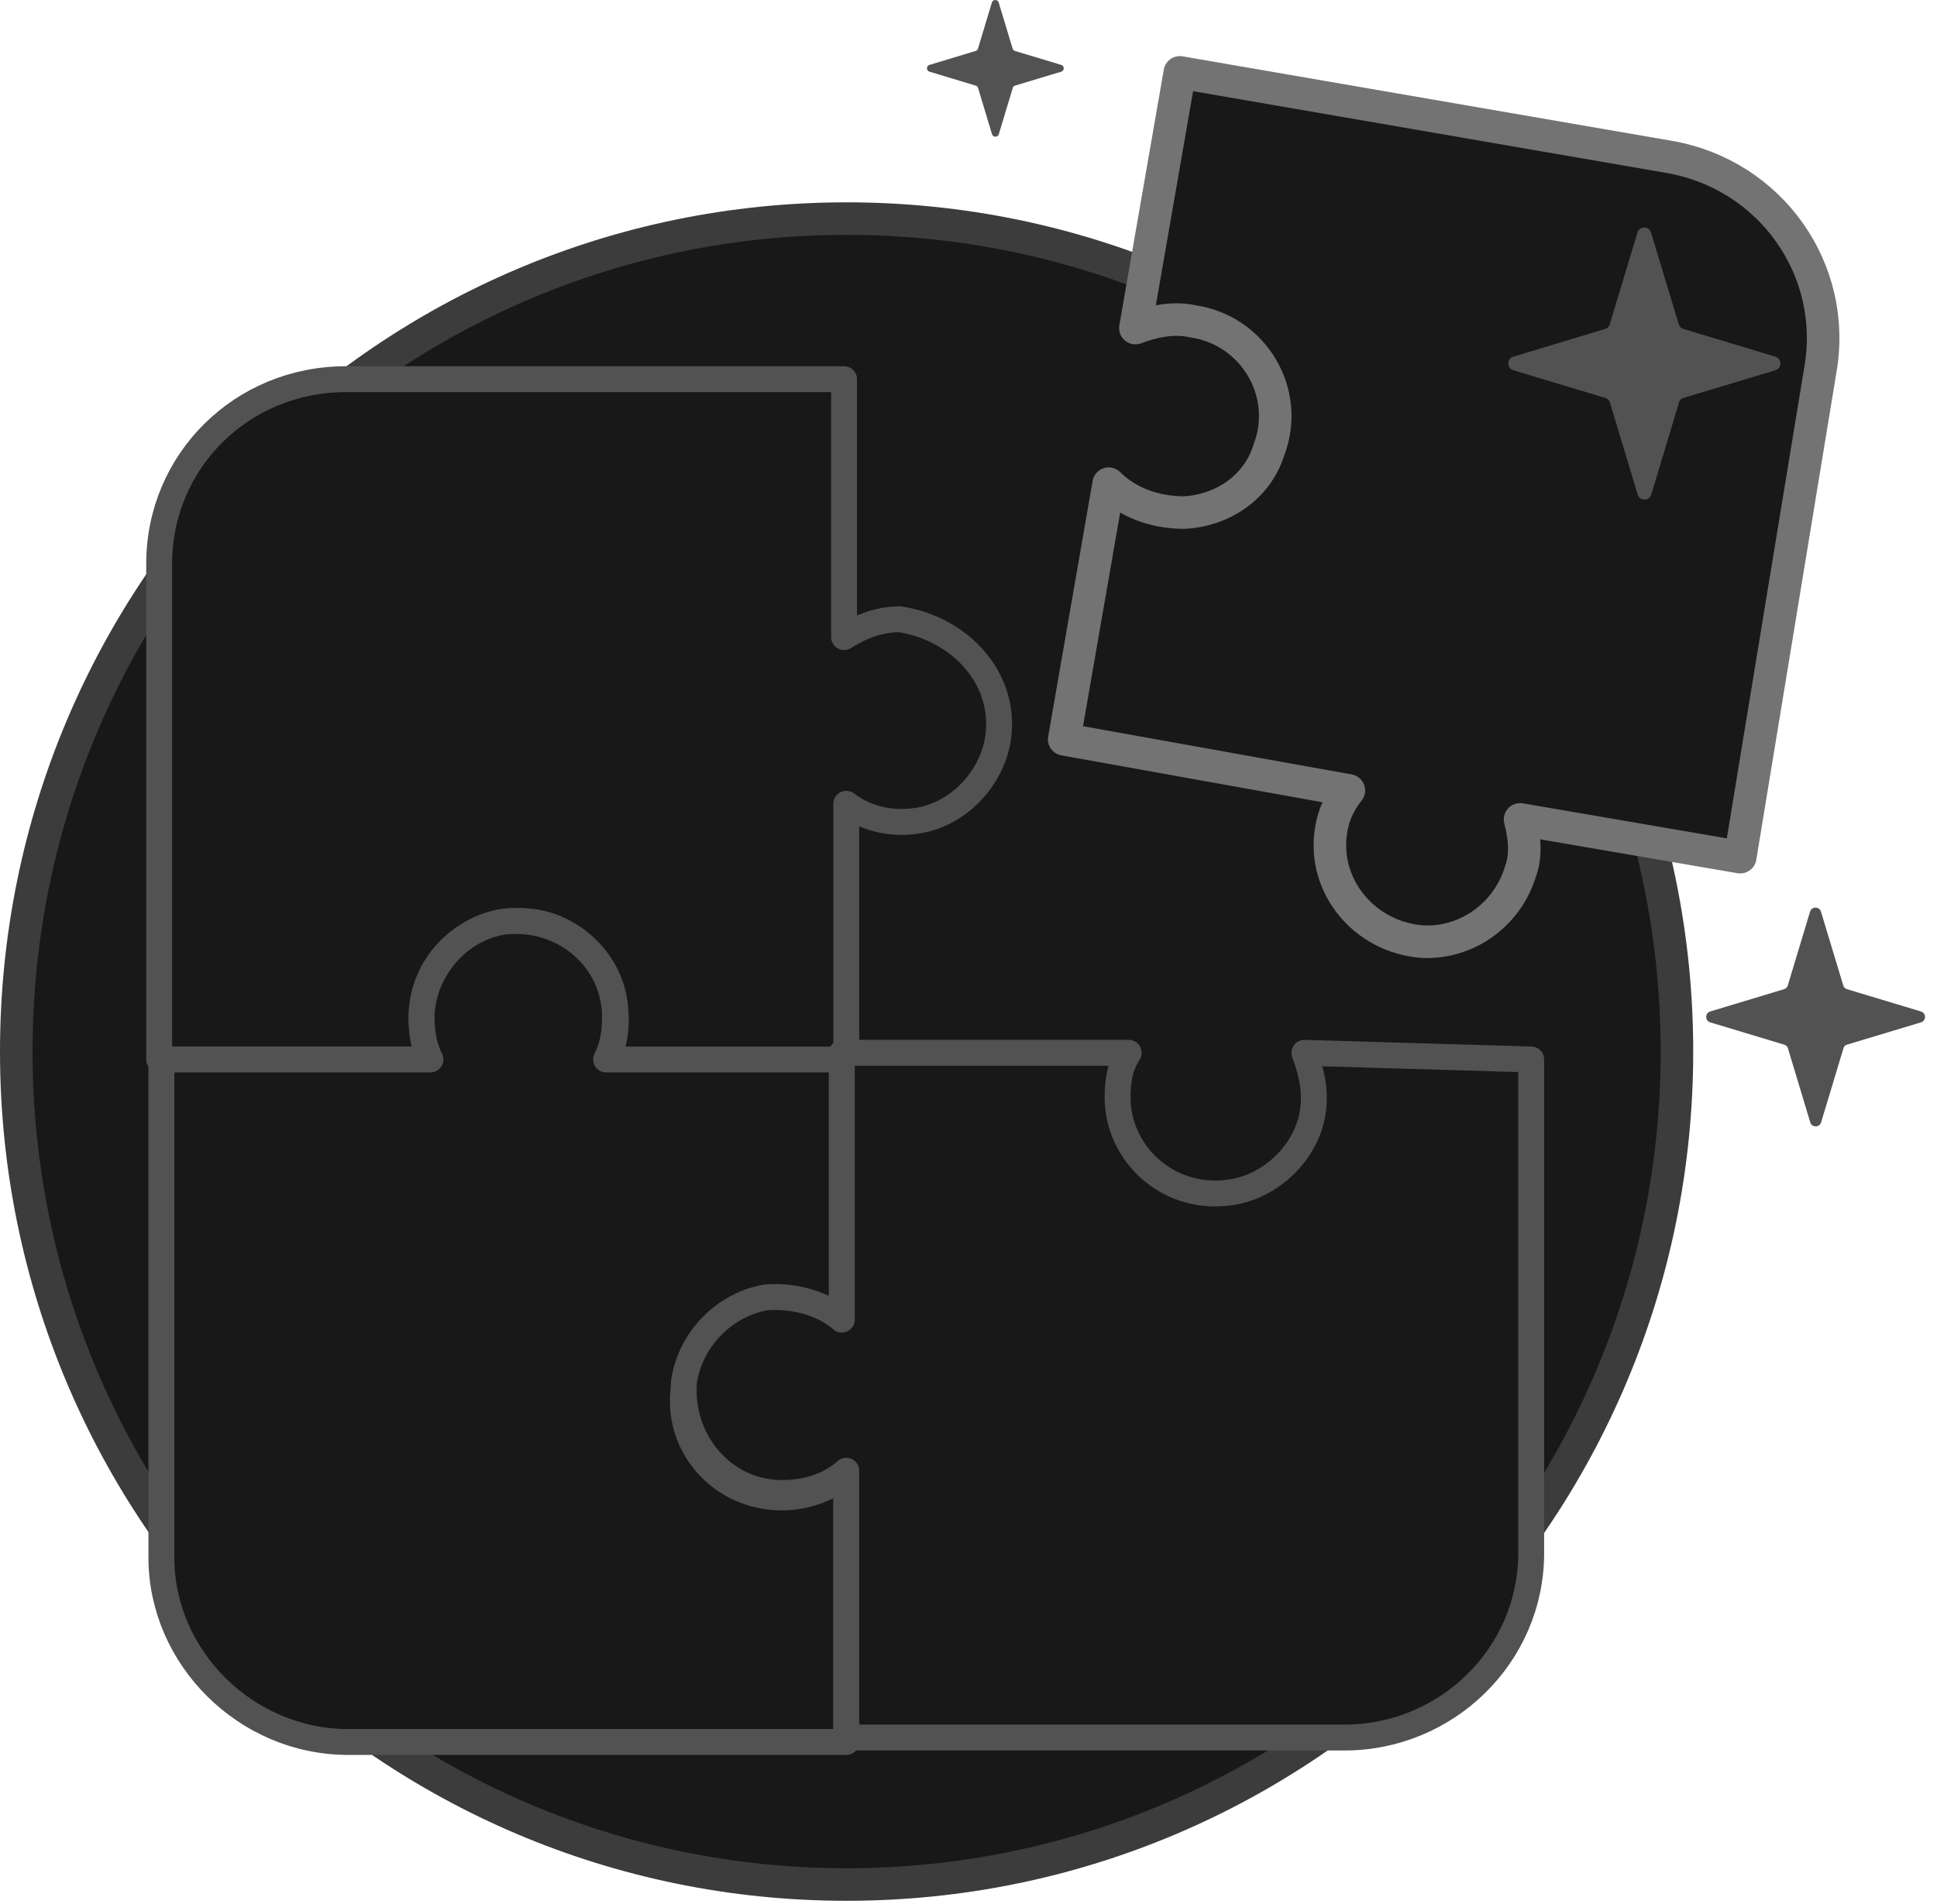
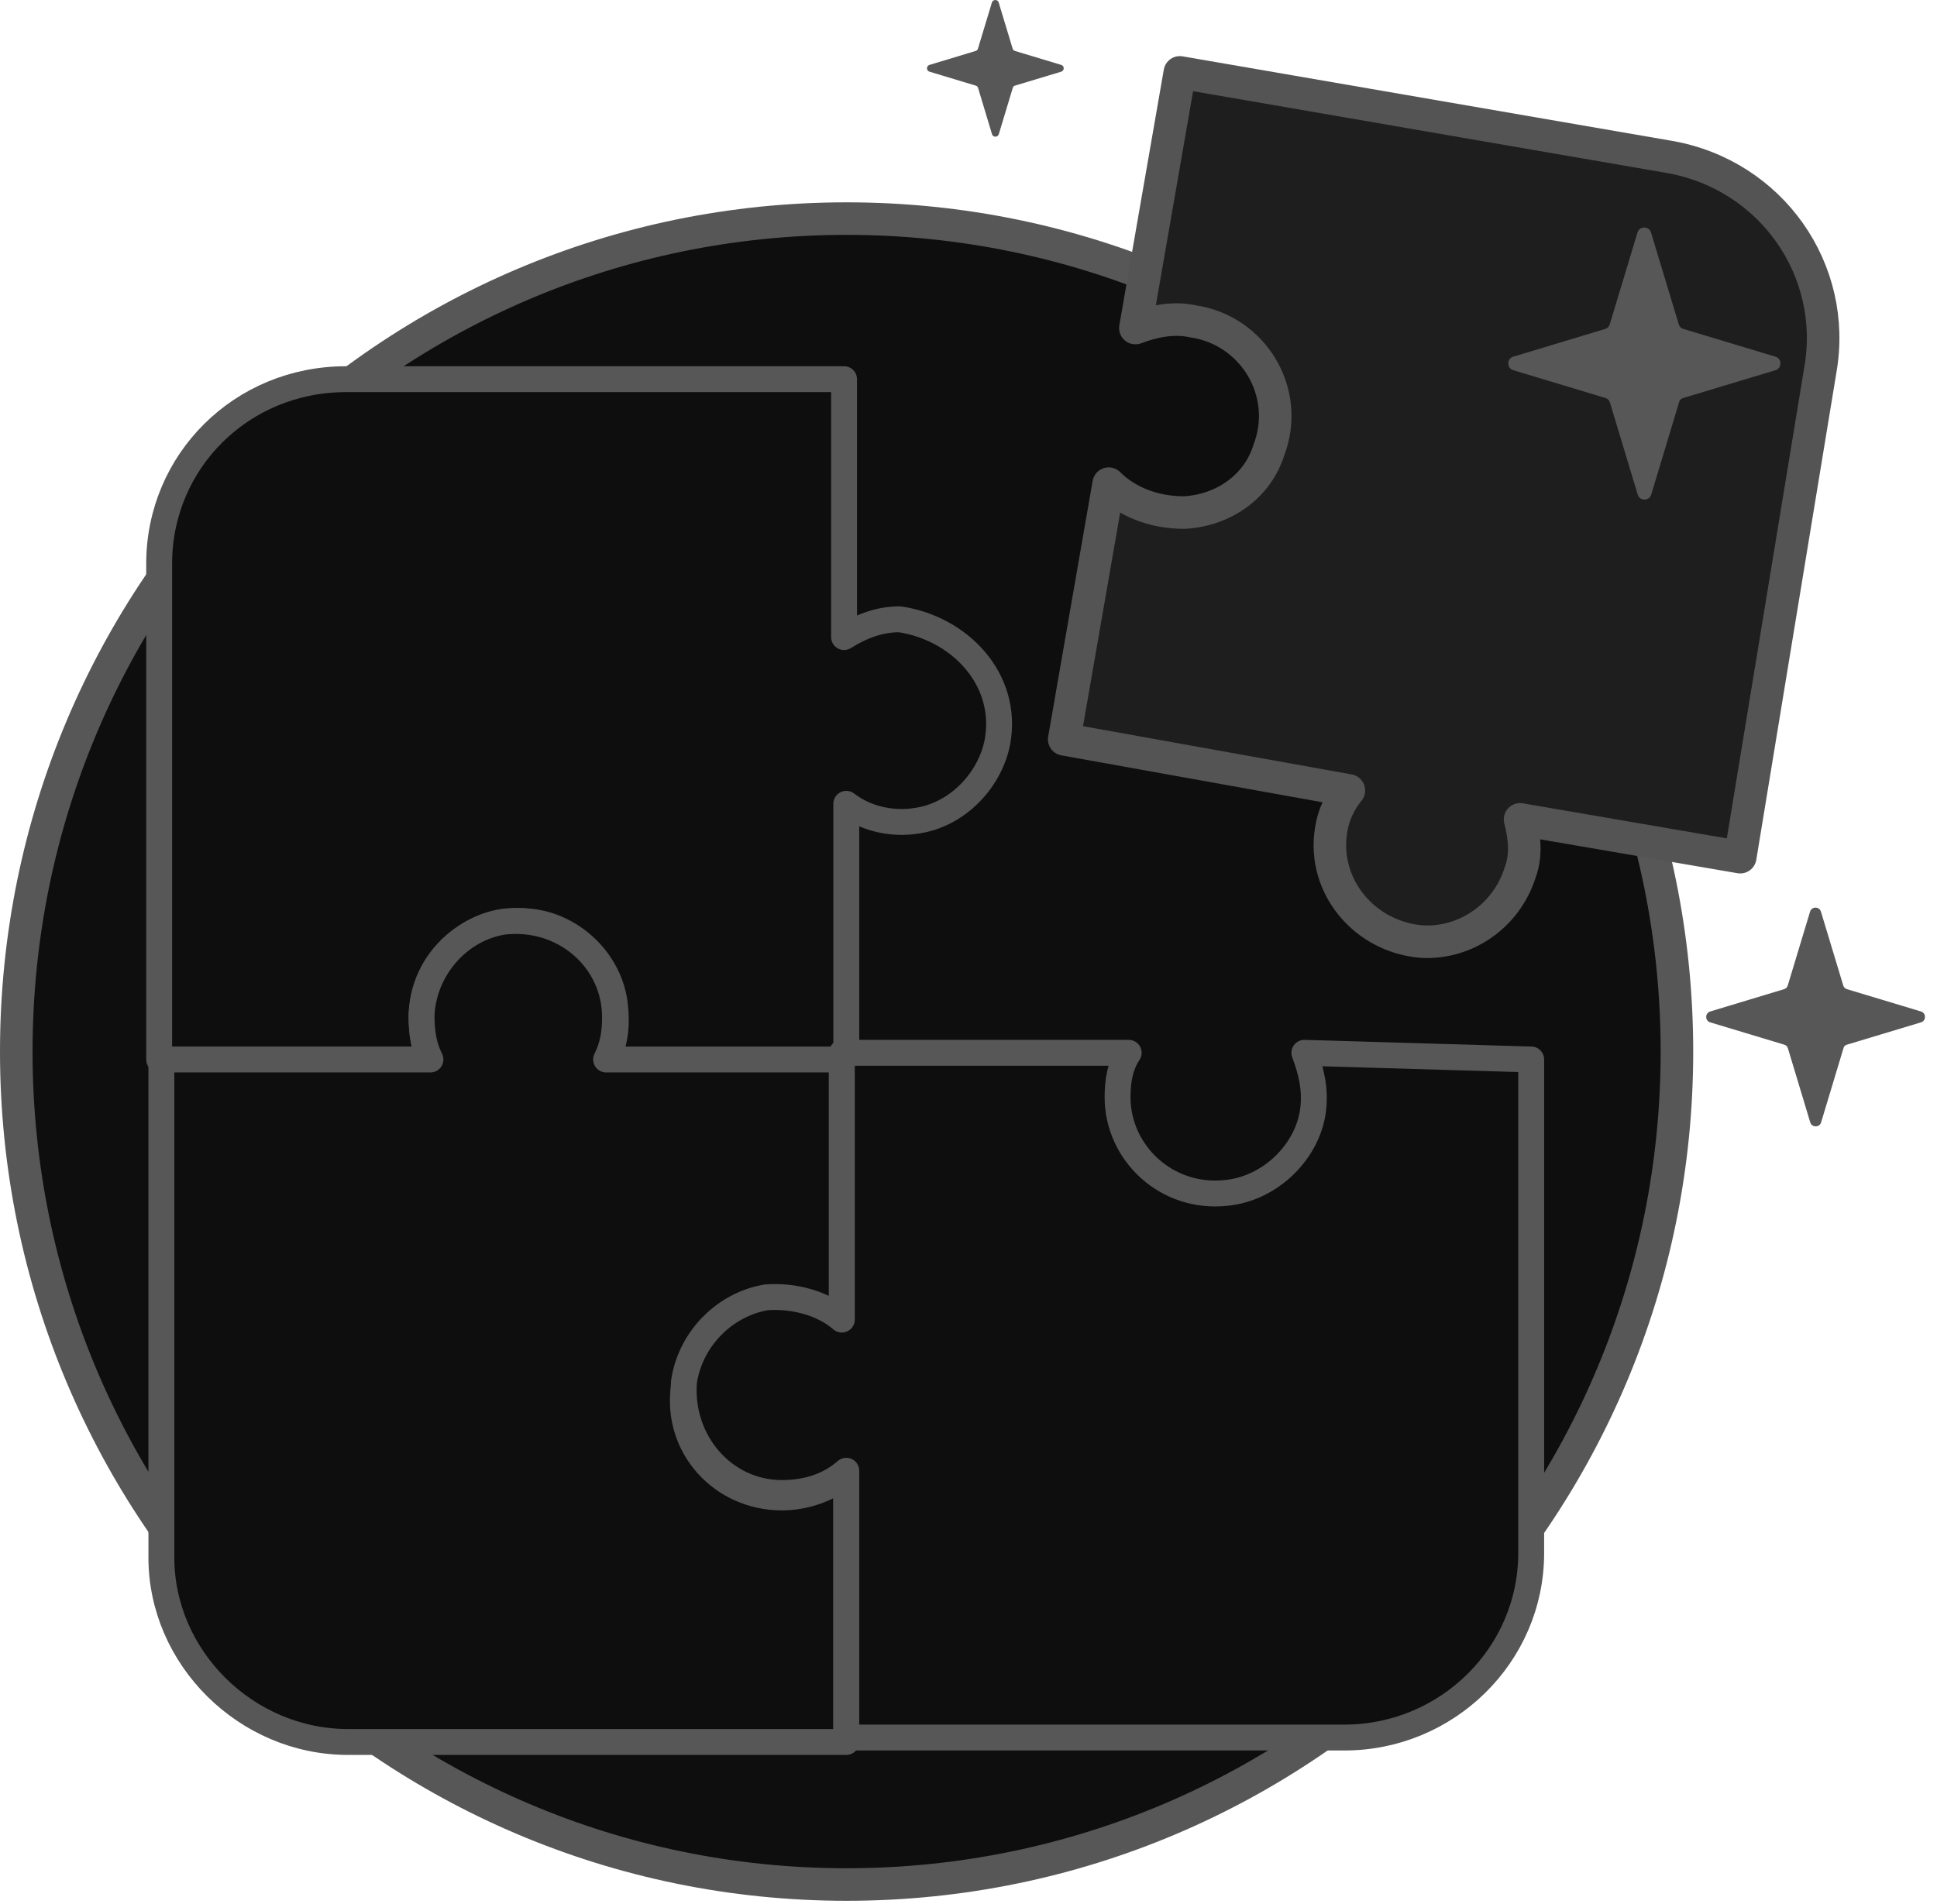
<svg xmlns="http://www.w3.org/2000/svg" width="119" height="117" viewBox="0 0 119 117" fill="none">
-   <path d="M52.011 115.804C80.184 115.804 103.023 92.887 103.023 64.618C103.023 36.349 80.184 13.433 52.011 13.433C23.839 13.433 1 36.349 1 64.618C1 92.887 23.839 115.804 52.011 115.804Z" fill="#181818" stroke="#3c3c3c" stroke-width="2" stroke-miterlimit="10" />
-   <path d="M110.666 21.944C111.335 21.33 111.382 20.288 110.77 19.616C110.158 18.944 109.12 18.897 108.45 19.511C107.781 20.125 107.734 21.167 108.346 21.839C108.957 22.511 109.996 22.558 110.666 21.944Z" fill="#525252" />
-   <path opacity="0.3" d="M83.419 41.24C85.233 41.24 86.704 39.764 86.704 37.944C86.704 36.124 85.233 34.648 83.419 34.648C81.605 34.648 80.135 36.124 80.135 37.944C80.135 39.764 81.605 41.24 83.419 41.24Z" fill="#525252" />
-   <path d="M61.282 45.569C60.872 47.755 59.096 49.804 56.773 50.35C54.997 50.76 53.221 50.35 51.992 49.394V65.242H37.237C37.784 64.149 37.92 63.056 37.784 61.826C37.511 59.094 35.188 56.908 32.593 56.635C29.041 56.225 25.898 58.957 25.898 62.509C25.898 63.465 26.035 64.422 26.445 65.105H9.778V34.64C9.778 28.355 14.833 23.301 21.253 23.301H51.855V39.148C52.948 38.465 54.041 38.055 55.271 38.055C58.959 38.602 61.965 41.744 61.282 45.569Z" fill="#181818" stroke="#525252" stroke-width="1.591" stroke-miterlimit="10" stroke-linejoin="round" />
-   <path d="M42.019 85.187C41.473 88.876 44.342 92.018 48.03 92.018C49.533 92.018 50.899 91.471 51.992 90.652V107.045H21.39C15.106 107.045 9.915 101.854 9.915 95.706V65.105H26.445C26.035 64.285 25.898 63.465 25.898 62.372C26.035 59.503 28.221 57.044 30.953 56.635C34.642 56.225 37.784 58.957 37.784 62.509C37.784 63.465 37.647 64.285 37.237 65.105H51.719V81.498C50.489 80.406 48.85 79.859 47.074 80.132C44.478 80.406 42.429 82.591 42.019 85.187Z" fill="#181818" stroke="#525252" stroke-width="1.591" stroke-miterlimit="10" stroke-linejoin="round" />
-   <path d="M94.069 65.105V95.433C94.069 101.717 88.878 106.772 82.593 106.772H51.992V90.378C50.899 91.335 49.533 91.745 48.03 91.745C44.478 91.745 41.746 88.602 42.019 84.914C42.429 82.181 44.614 80.132 47.074 79.722C48.85 79.586 50.626 80.132 51.718 81.089V64.695H69.342C68.795 65.514 68.659 66.471 68.659 67.427C68.659 70.843 71.664 73.711 75.353 73.302C78.085 73.028 80.408 70.706 80.681 68.11C80.817 66.881 80.544 65.788 80.134 64.695L94.069 65.105Z" fill="#181818" stroke="#525252" stroke-width="1.591" stroke-miterlimit="10" stroke-linejoin="round" />
-   <path d="M106.911 52.673L93.386 50.35C93.659 51.443 93.796 52.536 93.386 53.629C92.566 56.225 90.107 58.001 87.375 57.864C83.823 57.591 81.227 54.449 81.774 51.033C81.91 50.077 82.32 49.257 82.867 48.574L65.38 45.432L68.112 29.721C69.205 30.814 70.844 31.497 72.757 31.497C75.216 31.361 77.265 29.858 77.948 27.672C79.315 24.12 76.992 20.295 73.303 19.749C72.074 19.475 70.844 19.749 69.752 20.159L72.484 4.448L102.539 9.639C108.823 10.732 112.922 16.607 111.829 22.754L106.911 52.673Z" fill="#181818" stroke="#737373" stroke-width="2" stroke-miterlimit="10" stroke-linejoin="round" />
-   <path d="M113.473 64.193L118.015 62.824C118.344 62.728 118.344 62.251 118.015 62.155L113.473 60.786C113.356 60.754 113.271 60.669 113.24 60.553L111.871 56.021C111.775 55.692 111.297 55.692 111.202 56.021L109.833 60.553C109.801 60.669 109.716 60.754 109.6 60.786L105.068 62.155C104.739 62.251 104.739 62.728 105.068 62.824L109.61 64.193C109.727 64.225 109.812 64.309 109.844 64.426L111.213 68.968C111.308 69.297 111.786 69.297 111.881 68.968L113.25 64.426C113.271 64.309 113.356 64.225 113.473 64.193Z" fill="#525252" />
-   <path d="M103.424 24.452L109.073 22.75C109.482 22.631 109.482 22.037 109.073 21.918L103.424 20.215C103.279 20.176 103.173 20.07 103.133 19.925L101.431 14.289C101.312 13.88 100.718 13.88 100.599 14.289L98.897 19.925C98.857 20.07 98.751 20.176 98.606 20.215L92.97 21.918C92.561 22.037 92.561 22.631 92.97 22.75L98.619 24.452C98.764 24.492 98.87 24.598 98.91 24.743L100.612 30.392C100.731 30.801 101.325 30.801 101.444 30.392L103.147 24.743C103.173 24.598 103.279 24.492 103.424 24.452Z" fill="#525252" />
-   <path d="M62.357 5.261L65.196 4.405C65.401 4.346 65.401 4.047 65.196 3.988L62.357 3.132C62.284 3.112 62.231 3.059 62.211 2.986L61.355 0.154C61.296 -0.051 60.997 -0.051 60.938 0.154L60.082 2.986C60.062 3.059 60.009 3.112 59.936 3.132L57.104 3.988C56.898 4.047 56.898 4.346 57.104 4.405L59.943 5.261C60.016 5.281 60.069 5.334 60.089 5.407L60.944 8.245C61.004 8.451 61.302 8.451 61.362 8.245L62.218 5.407C62.231 5.334 62.284 5.281 62.357 5.261Z" fill="#525252" />
+   <path d="M52.011 115.804C80.184 115.804 103.023 92.887 103.023 64.618C103.023 36.349 80.184 13.433 52.011 13.433C23.839 13.433 1 36.349 1 64.618C1 92.887 23.839 115.804 52.011 115.804Z" fill="#0E0E0E" stroke="#575757" stroke-width="2" stroke-miterlimit="10" />
+   <path d="M110.666 21.944C111.335 21.33 111.382 20.288 110.77 19.616C110.158 18.944 109.12 18.897 108.45 19.511C107.781 20.125 107.734 21.167 108.346 21.839C108.957 22.511 109.996 22.558 110.666 21.944Z" fill="#575757" />
+   <path opacity="0.3" d="M83.419 41.24C85.233 41.24 86.703 39.764 86.703 37.944C86.703 36.124 85.233 34.648 83.419 34.648C81.605 34.648 80.135 36.124 80.135 37.944C80.135 39.764 81.605 41.24 83.419 41.24Z" fill="#575757" />
+   <path d="M61.282 45.569C60.872 47.755 59.096 49.804 56.773 50.35C54.997 50.76 53.221 50.35 51.992 49.394V65.242H37.237C37.784 64.149 37.92 63.056 37.784 61.826C37.511 59.094 35.188 56.908 32.592 56.635C29.04 56.225 25.898 58.957 25.898 62.509C25.898 63.465 26.035 64.422 26.445 65.105H9.778V34.64C9.778 28.355 14.832 23.301 21.253 23.301H51.855V39.148C52.948 38.465 54.041 38.055 55.27 38.055C58.959 38.602 61.965 41.744 61.282 45.569Z" fill="#0E0E0E" stroke="#575757" stroke-width="1.591" stroke-miterlimit="10" stroke-linejoin="round" />
+   <path d="M42.019 85.187C41.472 88.876 44.341 92.018 48.03 92.018C49.533 92.018 50.899 91.471 51.992 90.652V107.045H21.39C15.106 107.045 9.914 101.854 9.914 95.706V65.105H26.445C26.035 64.285 25.898 63.465 25.898 62.372C26.035 59.503 28.221 57.044 30.953 56.635C34.642 56.225 37.784 58.957 37.784 62.509C37.784 63.465 37.647 64.285 37.237 65.105H51.718V81.498C50.489 80.406 48.849 79.859 47.074 80.132C44.478 80.406 42.429 82.591 42.019 85.187Z" fill="#0E0E0E" stroke="#575757" stroke-width="1.591" stroke-miterlimit="10" stroke-linejoin="round" />
+   <path d="M94.069 65.105V95.433C94.069 101.717 88.878 106.772 82.593 106.772H51.992V90.378C50.899 91.335 49.532 91.745 48.03 91.745C44.478 91.745 41.745 88.602 42.019 84.914C42.429 82.181 44.614 80.132 47.074 79.722C48.849 79.586 50.625 80.132 51.718 81.089V64.695H69.342C68.795 65.514 68.659 66.471 68.659 67.427C68.659 70.843 71.664 73.711 75.353 73.302C78.085 73.028 80.407 70.706 80.681 68.11C80.817 66.881 80.544 65.788 80.134 64.695L94.069 65.105Z" fill="#0E0E0E" stroke="#575757" stroke-width="1.591" stroke-miterlimit="10" stroke-linejoin="round" />
+   <path d="M106.911 52.673L93.386 50.35C93.659 51.443 93.796 52.536 93.386 53.629C92.566 56.225 90.107 58.001 87.375 57.864C83.823 57.591 81.227 54.449 81.774 51.033C81.91 50.077 82.32 49.257 82.867 48.574L65.38 45.432L68.112 29.721C69.205 30.814 70.844 31.497 72.757 31.497C75.216 31.361 77.265 29.858 77.948 27.672C79.315 24.12 76.992 20.295 73.303 19.749C72.074 19.475 70.844 19.749 69.752 20.159L72.484 4.448L102.539 9.639C108.823 10.732 112.922 16.607 111.829 22.754L106.911 52.673Z" fill="#1E1E1E" stroke="#545454" stroke-width="2" stroke-miterlimit="10" stroke-linejoin="round" />
+   <path d="M113.473 64.193L118.015 62.824C118.344 62.728 118.344 62.251 118.015 62.155L113.473 60.786C113.356 60.754 113.271 60.669 113.239 60.553L111.87 56.021C111.775 55.692 111.297 55.692 111.202 56.021L109.833 60.553C109.801 60.669 109.716 60.754 109.599 60.786L105.068 62.155C104.739 62.251 104.739 62.728 105.068 62.824L109.61 64.193C109.727 64.225 109.812 64.309 109.843 64.426L111.212 68.968C111.308 69.297 111.786 69.297 111.881 68.968L113.25 64.426C113.271 64.309 113.356 64.225 113.473 64.193Z" fill="#575757" />
+   <path d="M103.424 24.452L109.073 22.75C109.483 22.631 109.483 22.037 109.073 21.918L103.424 20.215C103.279 20.176 103.173 20.07 103.134 19.925L101.431 14.289C101.312 13.88 100.718 13.88 100.599 14.289L98.897 19.925C98.857 20.07 98.751 20.176 98.606 20.215L92.97 21.918C92.561 22.037 92.561 22.631 92.97 22.75L98.62 24.452C98.765 24.492 98.87 24.598 98.91 24.743L100.613 30.392C100.731 30.801 101.325 30.801 101.444 30.392L103.147 24.743C103.173 24.598 103.279 24.492 103.424 24.452Z" fill="#575757" />
+   <path d="M62.357 5.261L65.196 4.405C65.401 4.346 65.401 4.047 65.196 3.988L62.357 3.132C62.284 3.112 62.231 3.059 62.211 2.986L61.355 0.154C61.296 -0.051 60.997 -0.051 60.938 0.154L60.082 2.986C60.062 3.059 60.009 3.112 59.936 3.132L57.104 3.988C56.898 4.047 56.898 4.346 57.104 4.405L59.943 5.261C60.016 5.281 60.069 5.334 60.089 5.407L60.944 8.245C61.004 8.451 61.302 8.451 61.362 8.245L62.218 5.407C62.231 5.334 62.284 5.281 62.357 5.261Z" fill="#575757" />
</svg>
